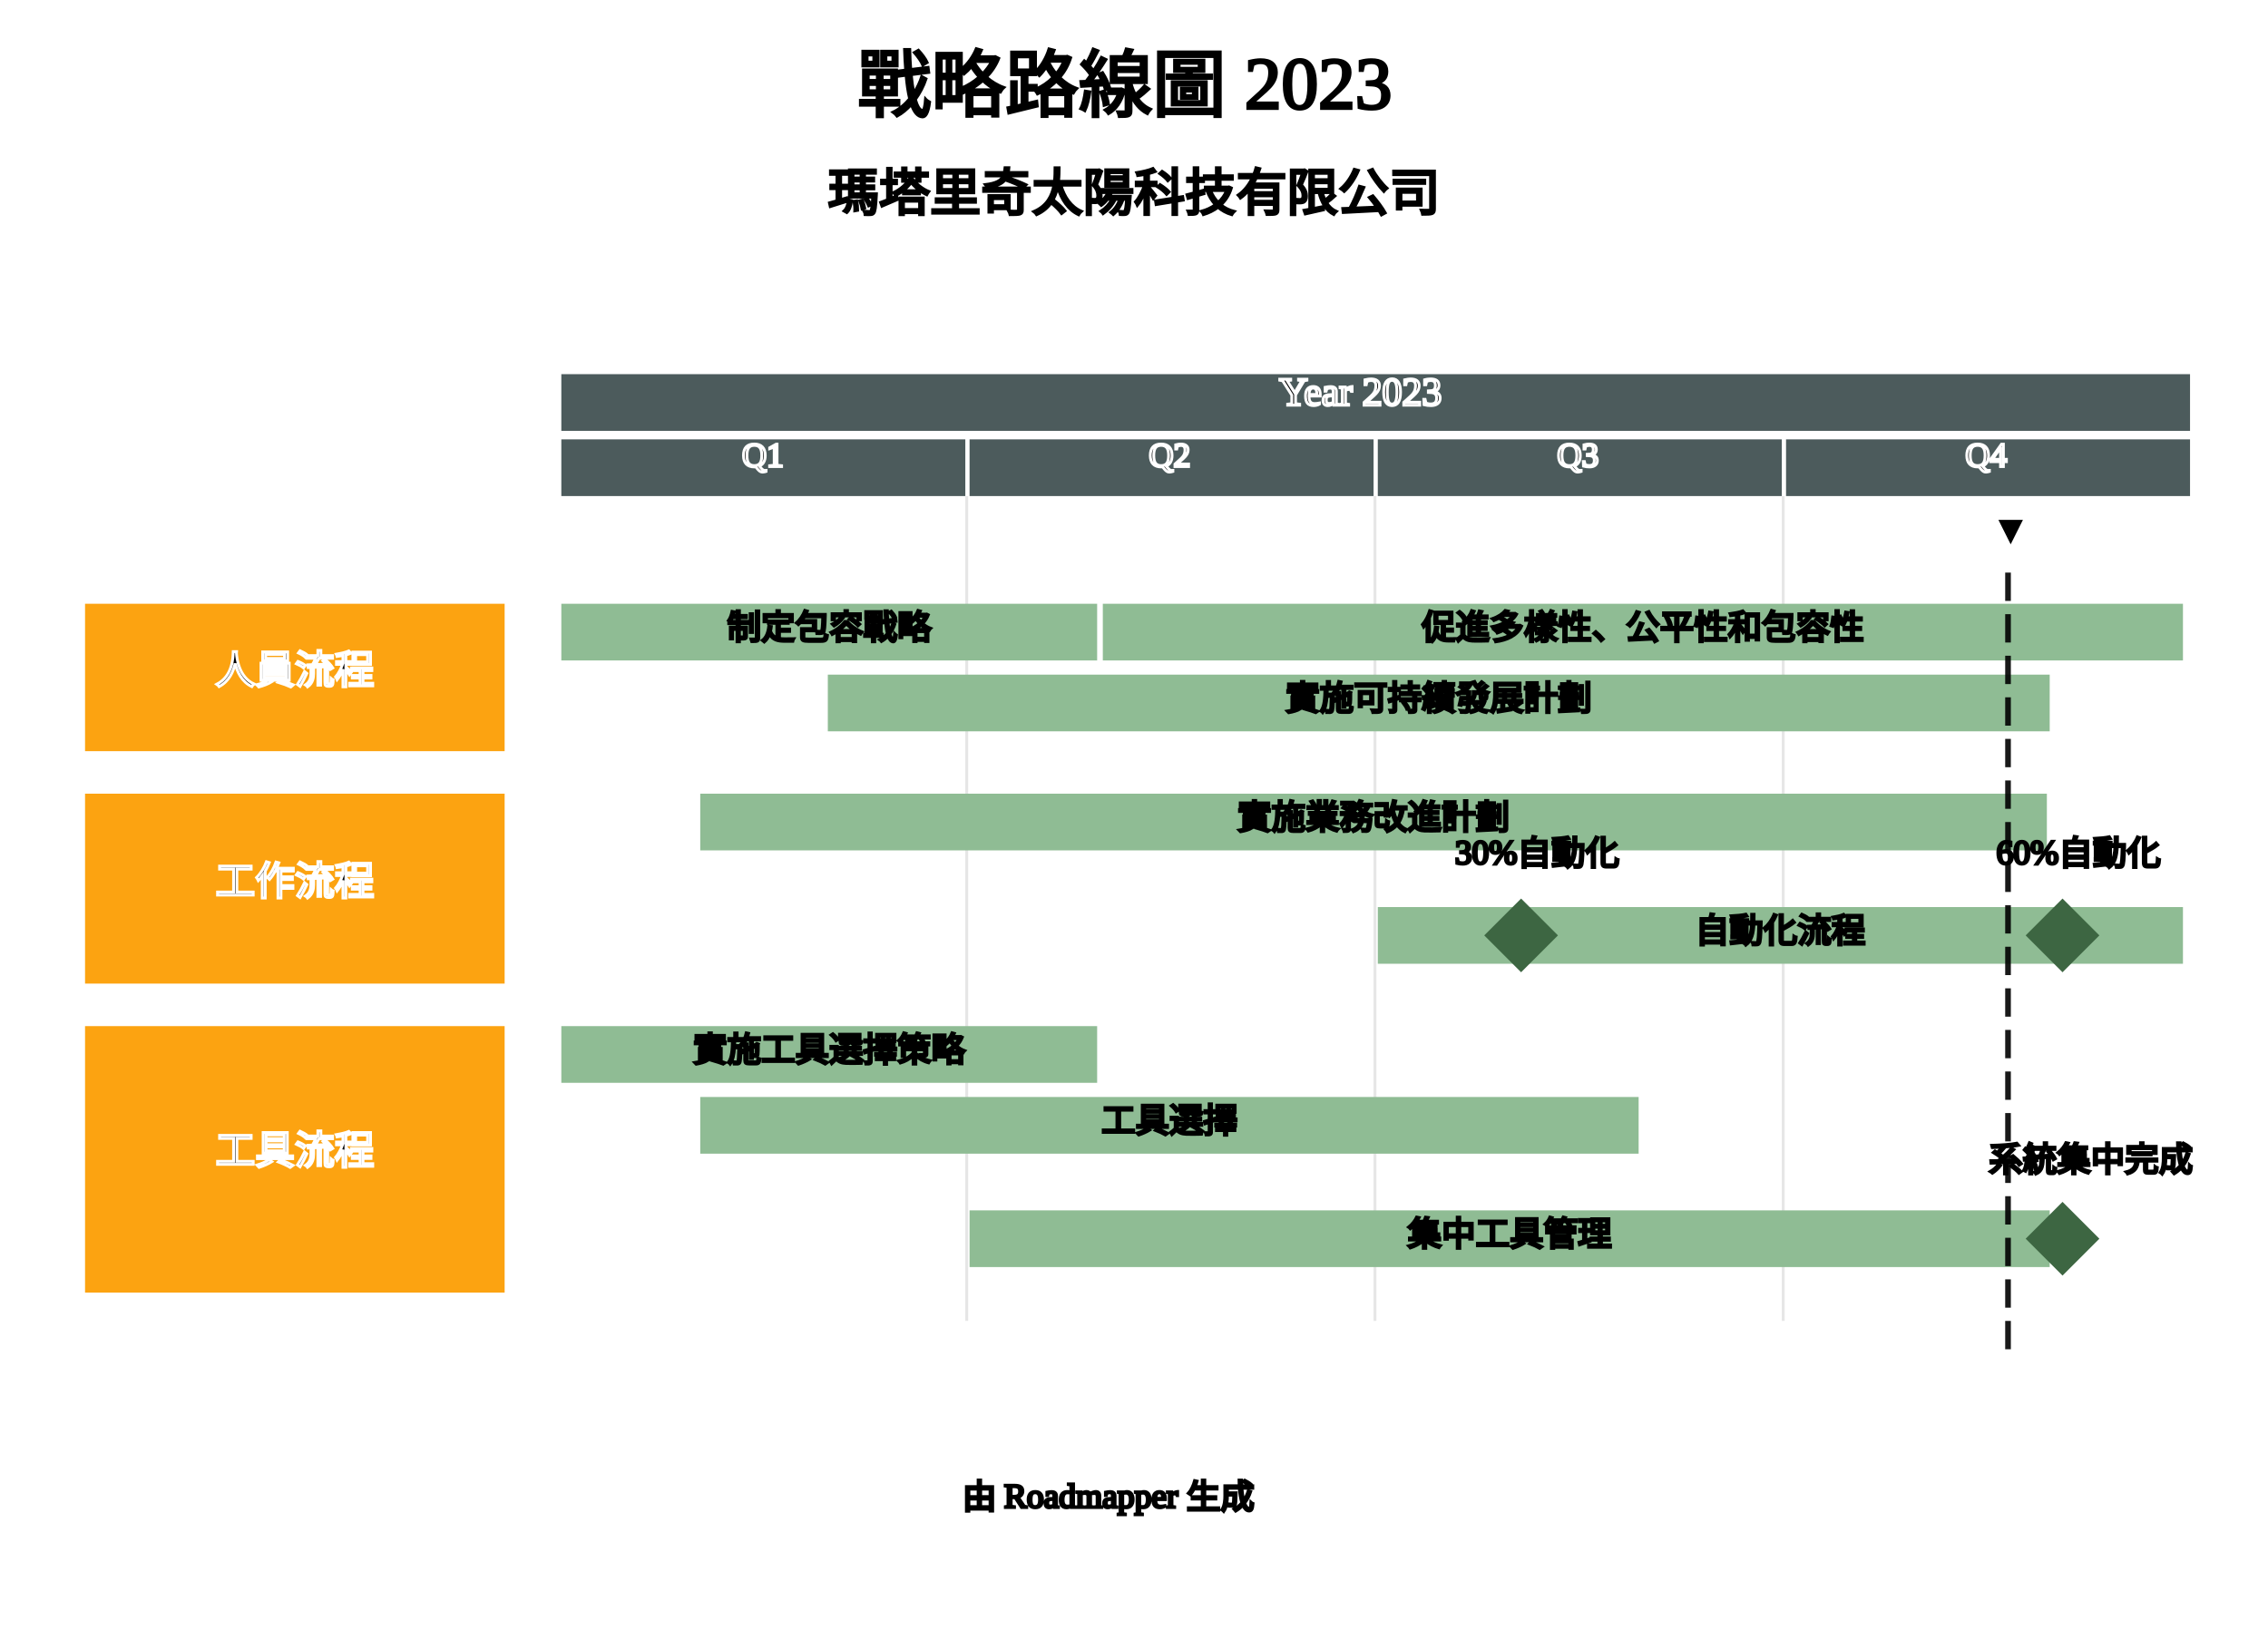
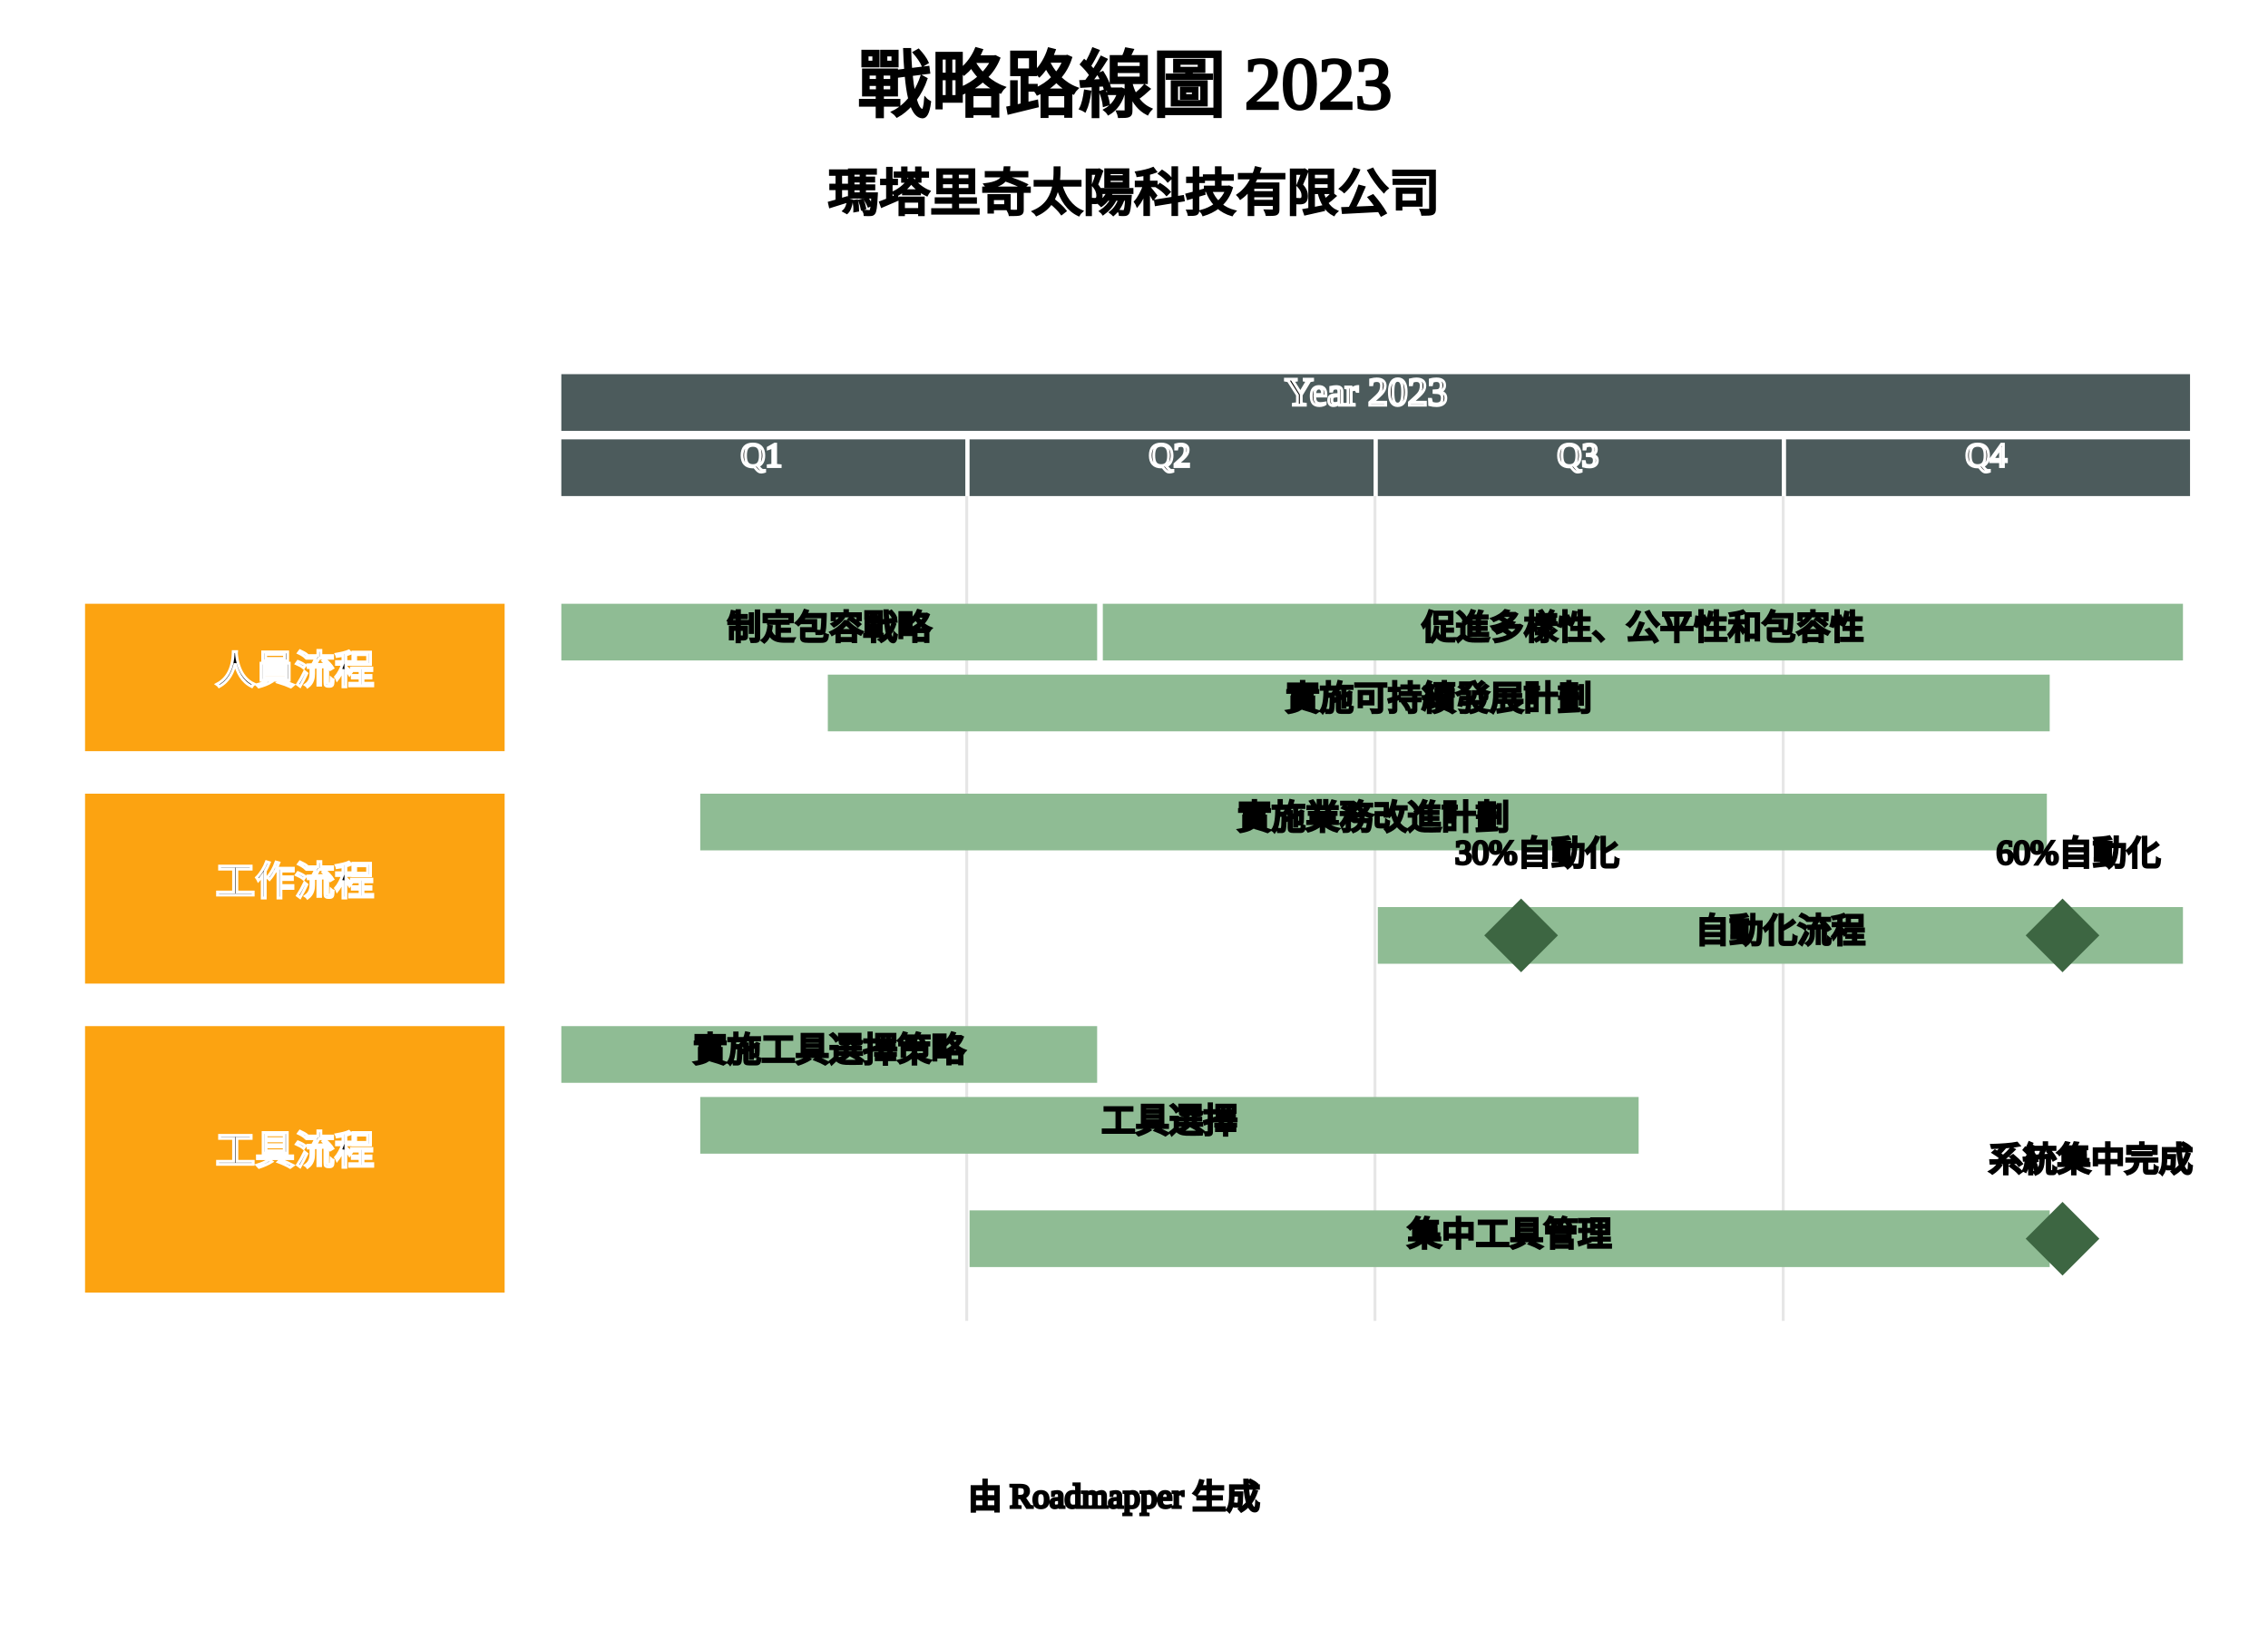
<svg xmlns="http://www.w3.org/2000/svg" width="800" height="575" viewBox="0 0 800 575">
  <defs>
</defs>
  <rect x="0" y="0" width="800" height="700" fill="#FFFFFF" />
  <text x="302.5" y="30" font-size="26" text-anchor="start" dominant-baseline="middle" font-family="../fonts/SourceHanSerifTC-Regular.otf" stroke="#000000">戰略路線圖 2023</text>
  <text x="292.0" y="68" font-size="18" text-anchor="start" dominant-baseline="middle" font-family="../fonts/SourceHanSerifTC-Regular.otf" stroke="#000000">瑪塔里奇太陽科技有限公司</text>
  <rect x="198.0" y="132" width="574.5" height="20" fill="#4C5B5C" />
-   <text x="451.25" y="133.5" font-size="14" stroke="#FFFFFF" text-anchor="start" dominant-baseline="hanging" font-family="../fonts/SourceHanSerifTC-Regular.otf">Year 2023</text>
+   <text x="453.25" y="133.5" font-size="14" stroke="#FFFFFF" text-anchor="start" dominant-baseline="hanging" font-family="../fonts/SourceHanSerifTC-Regular.otf">Year 2023</text>
  <rect x="198.0" y="155" width="142.5" height="20" fill="#4C5B5C" />
-   <text x="261.75" y="156.5" font-size="12" stroke="#FFFFFF" text-anchor="start" dominant-baseline="hanging" font-family="../fonts/SourceHanSerifTC-Regular.otf">Q1</text>
+   <text x="261.25" y="156.5" font-size="12" stroke="#FFFFFF" text-anchor="start" dominant-baseline="hanging" font-family="../fonts/SourceHanSerifTC-Regular.otf">Q1</text>
  <rect x="342.0" y="155" width="142.5" height="20" fill="#4C5B5C" />
  <text x="405.25" y="156.5" font-size="12" stroke="#FFFFFF" text-anchor="start" dominant-baseline="hanging" font-family="../fonts/SourceHanSerifTC-Regular.otf">Q2</text>
  <rect x="486.0" y="155" width="142.5" height="20" fill="#4C5B5C" />
  <text x="549.25" y="156.5" font-size="12" stroke="#FFFFFF" text-anchor="start" dominant-baseline="hanging" font-family="../fonts/SourceHanSerifTC-Regular.otf">Q3</text>
  <rect x="630.0" y="155" width="142.5" height="20" fill="#4C5B5C" />
  <text x="693.25" y="156.5" font-size="12" stroke="#FFFFFF" text-anchor="start" dominant-baseline="hanging" font-family="../fonts/SourceHanSerifTC-Regular.otf">Q4</text>
  <path d="M341.0,175 L341.0,466" stroke="#e6e6e6" stroke-opacity="50" stroke-width="1" />
  <path d="M485.0,175 L485.0,466" stroke="#e6e6e6" stroke-opacity="50" stroke-width="1" />
  <path d="M629.0,175 L629.0,466" stroke="#e6e6e6" stroke-opacity="50" stroke-width="1" />
  <rect x="30" y="213" width="148.0" height="52" fill="#FCA311" />
  <text x="76.0" y="229.0" font-size="14" stroke="#FFFFFF" text-anchor="start" dominant-baseline="hanging" font-family="../fonts/SourceHanSerifTC-Bold.otf">人員流程</text>
  <rect x="198" y="213" width="189" height="20" fill="#8FBC94" />
-   <text x="256.5" y="215.0" font-size="12" stroke="#000000" text-anchor="start" dominant-baseline="hanging" font-family="../fonts/SourceHanSerifTC-Regular.otf">制定包容戰略</text>
  <rect x="389" y="213" width="381" height="20" fill="#8FBC94" />
  <text x="501.5" y="215.0" font-size="12" stroke="#000000" text-anchor="start" dominant-baseline="hanging" font-family="../fonts/SourceHanSerifTC-Regular.otf">促進多樣性、公平性和包容性</text>
+   <text x="256.5" y="215.0" font-size="12" stroke="#000000" text-anchor="start" dominant-baseline="hanging" font-family="../fonts/SourceHanSerifTC-Regular.otf">制定包容戰略</text>
  <rect x="292" y="238" width="431" height="20" fill="#8FBC94" />
  <text x="453.5" y="240.0" font-size="12" stroke="#000000" text-anchor="start" dominant-baseline="hanging" font-family="../fonts/SourceHanSerifTC-Regular.otf">實施可持續發展計劃</text>
  <rect x="30" y="280" width="148.0" height="67" fill="#FCA311" />
  <text x="76.0" y="303.5" font-size="14" stroke="#FFFFFF" text-anchor="start" dominant-baseline="hanging" font-family="../fonts/SourceHanSerifTC-Bold.otf">工作流程</text>
  <rect x="247" y="280" width="475" height="20" fill="#8FBC94" />
  <text x="436.5" y="282.0" font-size="12" stroke="#000000" text-anchor="start" dominant-baseline="hanging" font-family="../fonts/SourceHanSerifTC-Regular.otf">實施業務改進計劃</text>
  <rect x="486" y="320" width="284" height="20" fill="#8FBC94" />
-   <text x="598.0" y="322.0" font-size="12" stroke="#000000" text-anchor="start" dominant-baseline="hanging" font-family="../fonts/SourceHanSerifTC-Regular.otf">自動化流程</text>
  <path d="M536.544,317 L549.544,330.0 L536.544,343 L523.544,330.0" fill="#3D6642" />
  <text x="513.211" y="302" font-size="12" text-anchor="start" dominant-baseline="middle" font-family="../fonts/SourceHanSerifTC-Regular.otf" stroke="#000000">30%自動化 </text>
  <path d="M727.522,317 L740.522,330.0 L727.522,343 L714.522,330.0" fill="#3D6642" />
  <text x="704.189" y="302" font-size="12" text-anchor="start" dominant-baseline="middle" font-family="../fonts/SourceHanSerifTC-Regular.otf" stroke="#000000">60%自動化 </text>
+   <text x="598.0" y="322.0" font-size="12" stroke="#000000" text-anchor="start" dominant-baseline="hanging" font-family="../fonts/SourceHanSerifTC-Regular.otf">自動化流程</text>
  <rect x="30" y="362" width="148.0" height="94" fill="#FCA311" />
  <text x="76.0" y="398.5" font-size="14" stroke="#FFFFFF" text-anchor="start" dominant-baseline="hanging" font-family="../fonts/SourceHanSerifTC-Bold.otf">工具流程</text>
  <rect x="198" y="362" width="189" height="20" fill="#8FBC94" />
  <text x="244.5" y="364.0" font-size="12" stroke="#000000" text-anchor="start" dominant-baseline="hanging" font-family="../fonts/SourceHanSerifTC-Regular.otf">實施工具選擇策略</text>
  <rect x="247" y="387" width="331" height="20" fill="#8FBC94" />
  <text x="388.5" y="389.0" font-size="12" stroke="#000000" text-anchor="start" dominant-baseline="hanging" font-family="../fonts/SourceHanSerifTC-Regular.otf">工具選擇</text>
  <rect x="342" y="427" width="381" height="20" fill="#8FBC94" />
-   <text x="496.5" y="429.0" font-size="12" stroke="#000000" text-anchor="start" dominant-baseline="hanging" font-family="../fonts/SourceHanSerifTC-Regular.otf">集中工具管理</text>
  <path d="M727.522,424 L740.522,437.0 L727.522,450 L714.522,437.0" fill="#3D6642" />
  <text x="701.522" y="409" font-size="12" text-anchor="start" dominant-baseline="middle" font-family="../fonts/SourceHanSerifTC-Regular.otf" stroke="#000000">系統集中完成</text>
-   <text x="703.297" y="188" font-size="12" text-anchor="start" dominant-baseline="middle" font-family="../fonts/SourceHanSerifTC-Regular.otf" stroke="#000000">▼</text>
-   <path d="M708.297,202.0 L708.297,212.0" stroke="#000000" stroke-opacity="0.9" stroke-width="2" />
-   <path d="M708.297,216.667 L708.297,226.667" stroke="#000000" stroke-opacity="0.9" stroke-width="2" />
-   <path d="M708.297,231.333 L708.297,241.333" stroke="#000000" stroke-opacity="0.9" stroke-width="2" />
-   <path d="M708.297,246.0 L708.297,256.0" stroke="#000000" stroke-opacity="0.9" stroke-width="2" />
-   <path d="M708.297,260.667 L708.297,270.667" stroke="#000000" stroke-opacity="0.9" stroke-width="2" />
-   <path d="M708.297,275.333 L708.297,285.333" stroke="#000000" stroke-opacity="0.9" stroke-width="2" />
-   <path d="M708.297,290.0 L708.297,300.0" stroke="#000000" stroke-opacity="0.9" stroke-width="2" />
-   <path d="M708.297,304.667 L708.297,314.667" stroke="#000000" stroke-opacity="0.9" stroke-width="2" />
-   <path d="M708.297,319.333 L708.297,329.333" stroke="#000000" stroke-opacity="0.9" stroke-width="2" />
-   <path d="M708.297,334.0 L708.297,344.0" stroke="#000000" stroke-opacity="0.9" stroke-width="2" />
-   <path d="M708.297,348.667 L708.297,358.667" stroke="#000000" stroke-opacity="0.9" stroke-width="2" />
-   <path d="M708.297,363.333 L708.297,373.333" stroke="#000000" stroke-opacity="0.9" stroke-width="2" />
-   <path d="M708.297,378.0 L708.297,388.0" stroke="#000000" stroke-opacity="0.9" stroke-width="2" />
-   <path d="M708.297,392.667 L708.297,402.667" stroke="#000000" stroke-opacity="0.9" stroke-width="2" />
-   <path d="M708.297,407.333 L708.297,417.333" stroke="#000000" stroke-opacity="0.9" stroke-width="2" />
-   <path d="M708.297,422.0 L708.297,432.0" stroke="#000000" stroke-opacity="0.9" stroke-width="2" />
-   <path d="M708.297,436.667 L708.297,446.667" stroke="#000000" stroke-opacity="0.9" stroke-width="2" />
-   <path d="M708.297,451.333 L708.297,461.333" stroke="#000000" stroke-opacity="0.9" stroke-width="2" />
-   <path d="M708.297,466.0 L708.297,476.0" stroke="#000000" stroke-opacity="0.9" stroke-width="2" />
-   <text x="339.5" y="528" font-size="12" text-anchor="start" dominant-baseline="middle" font-family="../fonts/SourceHanSerifTC-Regular.otf" stroke="#000000">由 Roadmapper 生成</text>
+   <text x="496.5" y="429.0" font-size="12" stroke="#000000" text-anchor="start" dominant-baseline="hanging" font-family="../fonts/SourceHanSerifTC-Regular.otf">集中工具管理</text>
+   <text x="341.5" y="528" font-size="12" text-anchor="start" dominant-baseline="middle" font-family="../fonts/SourceHanSerifTC-Regular.otf" stroke="#000000">由 Roadmapper 生成</text>
</svg>
